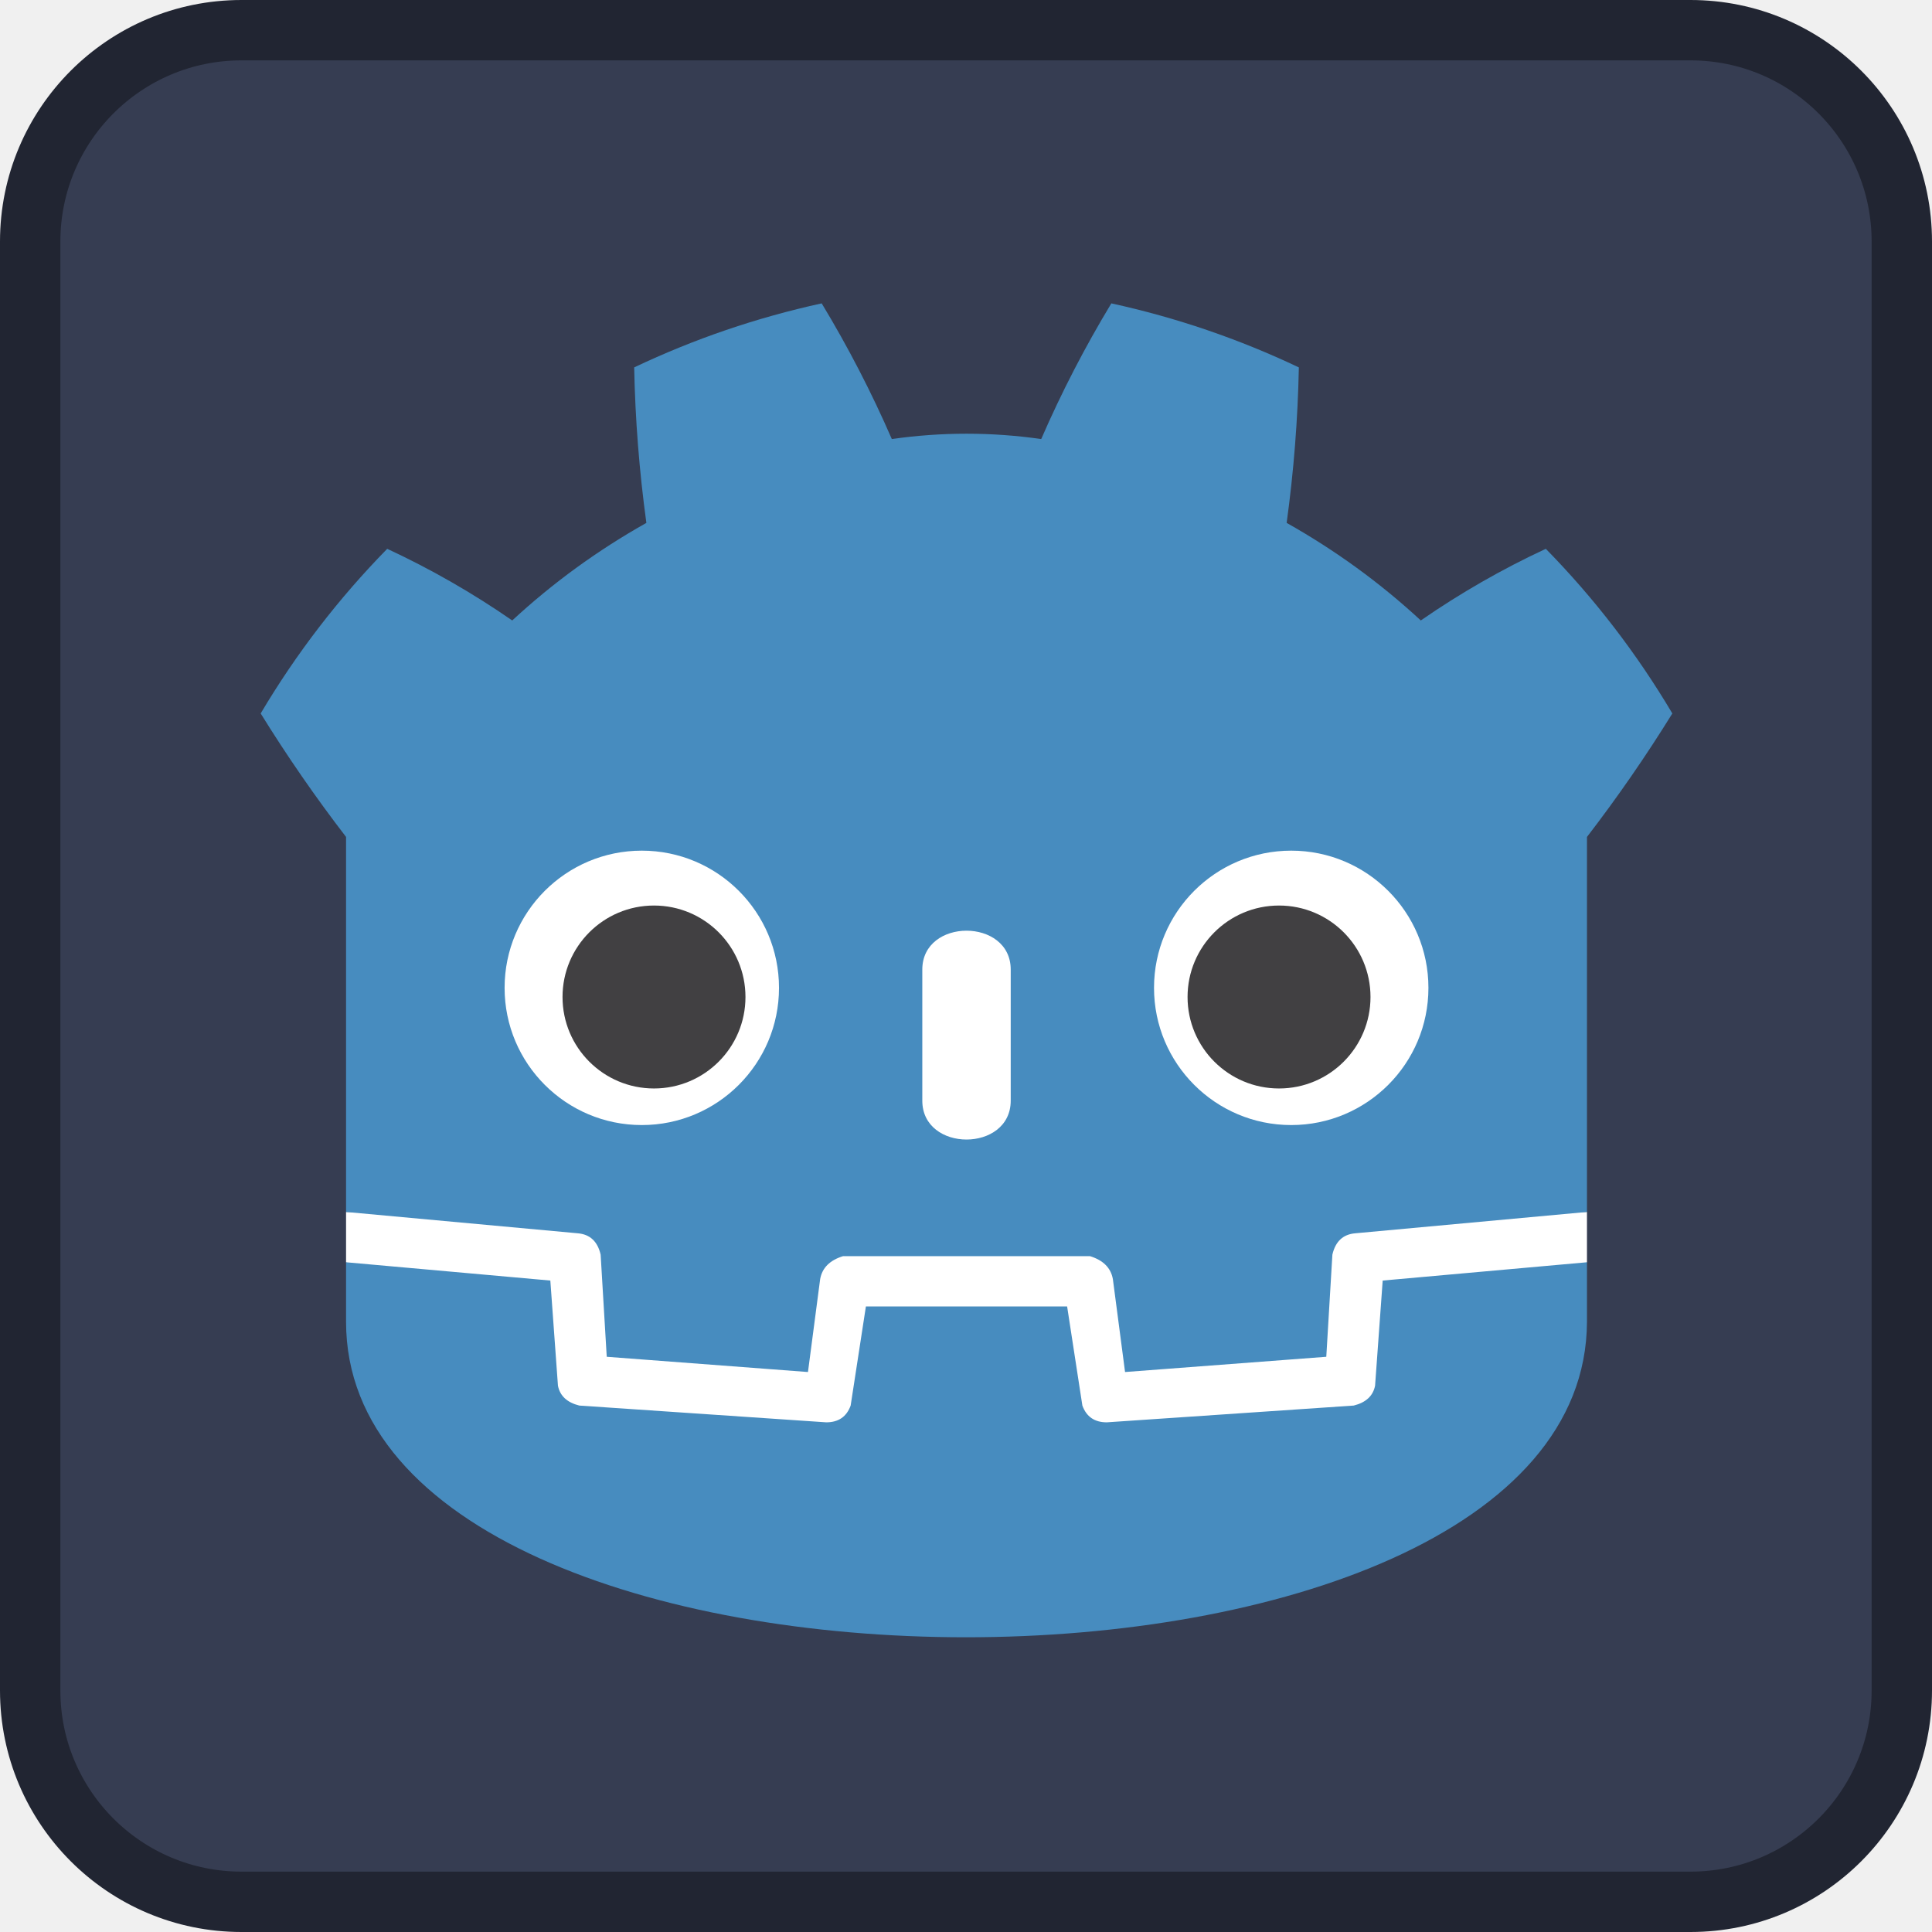
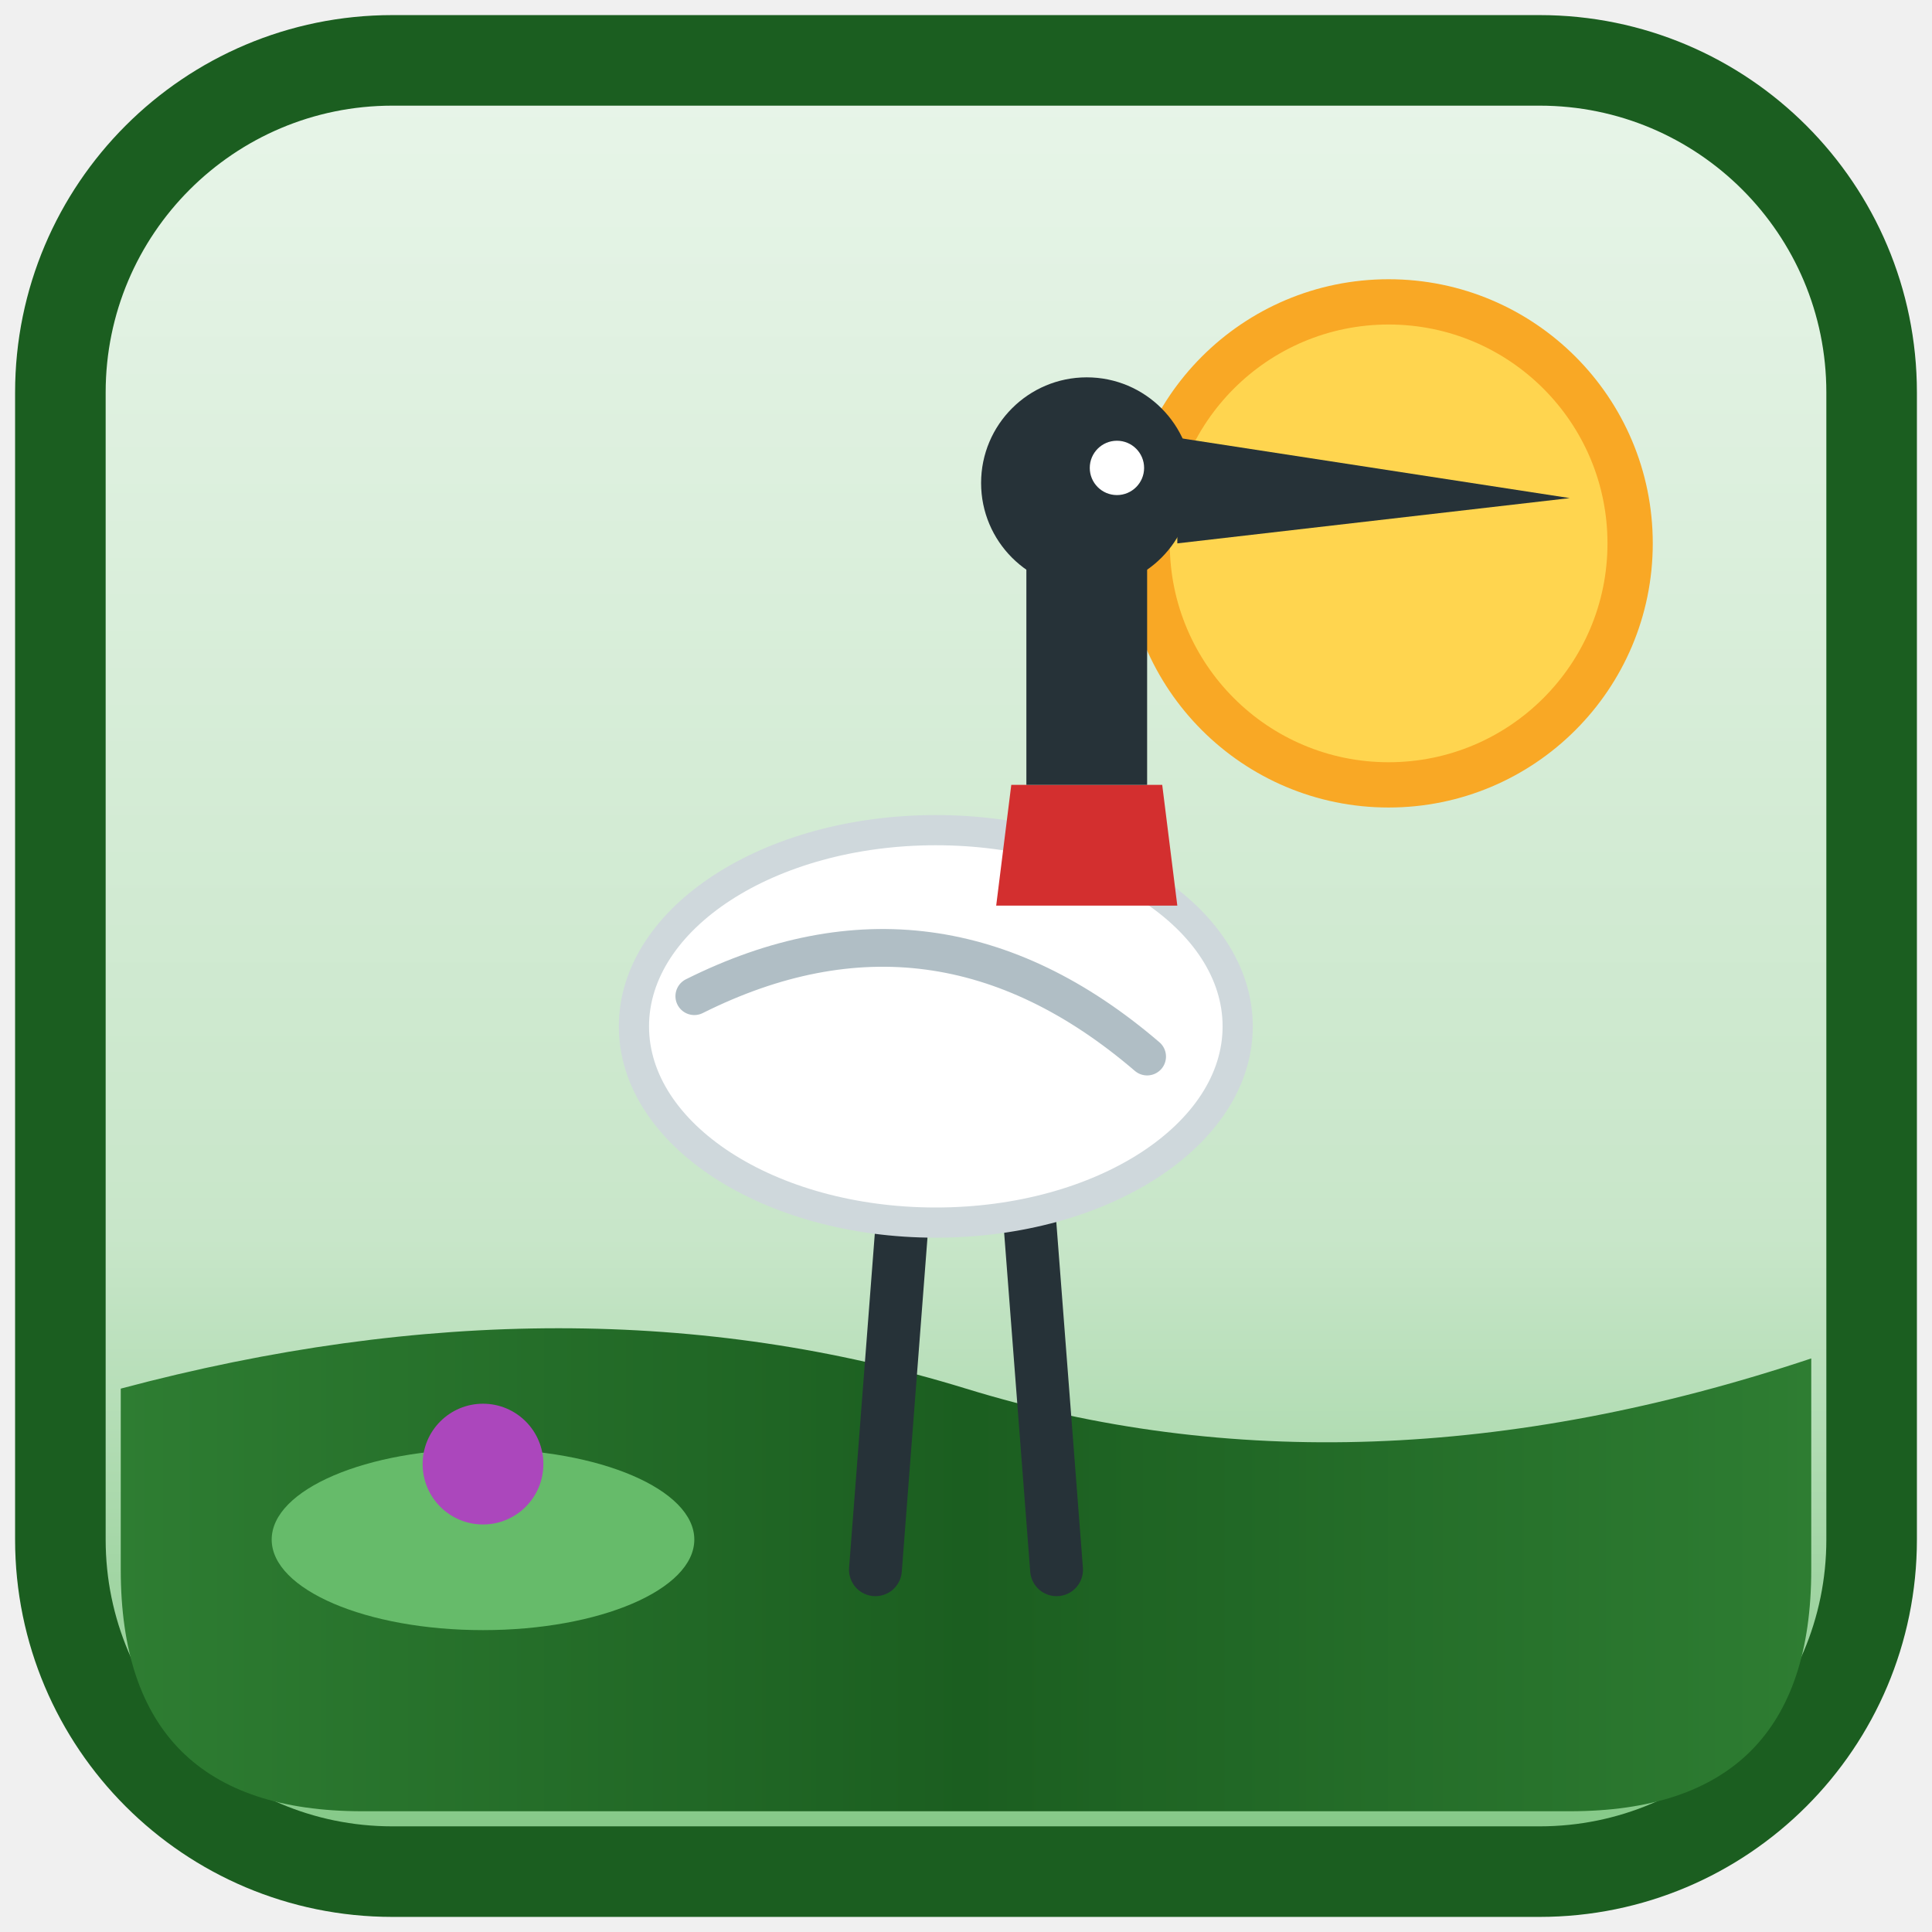
- <svg xmlns="http://www.w3.org/2000/svg" width="128" height="128">
-   <rect width="124" height="124" x="2" y="2" fill="#363d52" stroke="#212532" stroke-width="4" rx="14" />
-   <g fill="#fff" transform="translate(12.322 12.322)scale(.101)">
-     <path d="M105 673v33q407 354 814 0v-33z" />
-     <path fill="#478cbf" d="m105 673 152 14q12 1 15 14l4 67 132 10 8-61q2-11 15-15h162q13 4 15 15l8 61 132-10 4-67q3-13 15-14l152-14V427q30-39 56-81-35-59-83-108-43 20-82 47-40-37-88-64 7-51 8-102-59-28-123-42-26 43-46 89-49-7-98 0-20-46-46-89-64 14-123 42 1 51 8 102-48 27-88 64-39-27-82-47-48 49-83 108 26 42 56 81zm0 33v39c0 276 813 276 814 0v-39l-134 12-5 69q-2 10-14 13l-162 11q-12 0-16-11l-10-65H446l-10 65q-4 11-16 11l-162-11q-12-3-14-13l-5-69z" />
-     <path d="M483 600c0 34 58 34 58 0v-86c0-34-58-34-58 0z" />
-     <circle cx="725" cy="526" r="90" />
-     <circle cx="299" cy="526" r="90" />
-   </g>
-   <g fill="#414042" transform="translate(12.322 12.322)scale(.101)">
-     <circle cx="307" cy="532" r="60" />
-     <circle cx="717" cy="532" r="60" />
-   </g>
+ <svg xmlns="http://www.w3.org/2000/svg" width="128" height="128" viewBox="0 0 128 128">
+   <defs>
+     <linearGradient id="sky" x1="0" y1="0" x2="0" y2="1">
+       <stop offset="0%" stop-color="#E8F5E9" />
+       <stop offset="65%" stop-color="#C8E6C9" />
+       <stop offset="100%" stop-color="#81C784" />
+     </linearGradient>
+     <linearGradient id="water" x1="0" y1="0" x2="1" y2="0">
+       <stop offset="0%" stop-color="#2E7D32" />
+       <stop offset="50%" stop-color="#1B5E20" />
+       <stop offset="100%" stop-color="#2E7D32" />
+     </linearGradient>
+   </defs>
+   <rect width="120" height="120" x="4" y="4" rx="22" fill="url(#sky)" stroke="#1B5E20" stroke-width="6" />
+   <circle cx="92" cy="36" r="16" fill="#FFD54F" stroke="#F9A825" stroke-width="3" />
+   <path d="M 8 92 Q 38 84 64 92 T 120 90 L 120 104 Q 120 120 104 120 L 24 120 Q 8 120 8 104 Z" fill="url(#water)" />
+   <ellipse cx="32" cy="102" rx="14" ry="6" fill="#66BB6A" />
+   <circle cx="32" cy="97" r="4" fill="#AB47BC" />
+   <line x1="60" y1="78" x2="58" y2="104" stroke="#263238" stroke-width="3.5" stroke-linecap="round" />
+   <line x1="68" y1="78" x2="70" y2="104" stroke="#263238" stroke-width="3.5" stroke-linecap="round" />
+   <ellipse cx="62" cy="68" rx="20" ry="13" fill="#FFFFFF" stroke="#CFD8DC" stroke-width="2" />
+   <path d="M 46 66 Q 62 58 76 70" fill="none" stroke="#B0BEC5" stroke-width="2.5" stroke-linecap="round" />
+   <path d="M 67 52 L 77 52 L 78 60 L 66 60 Z" fill="#D32F2F" />
+   <path d="M 68 34 L 76 34 L 76 52 L 68 52 Z" fill="#263238" />
+   <circle cx="72" cy="32" r="7" fill="#263238" />
+   <circle cx="74" cy="31" r="1.8" fill="#FFFFFF" />
+   <path d="M 78 29 L 104 33 L 78 36 Z" fill="#263238" />
</svg>
